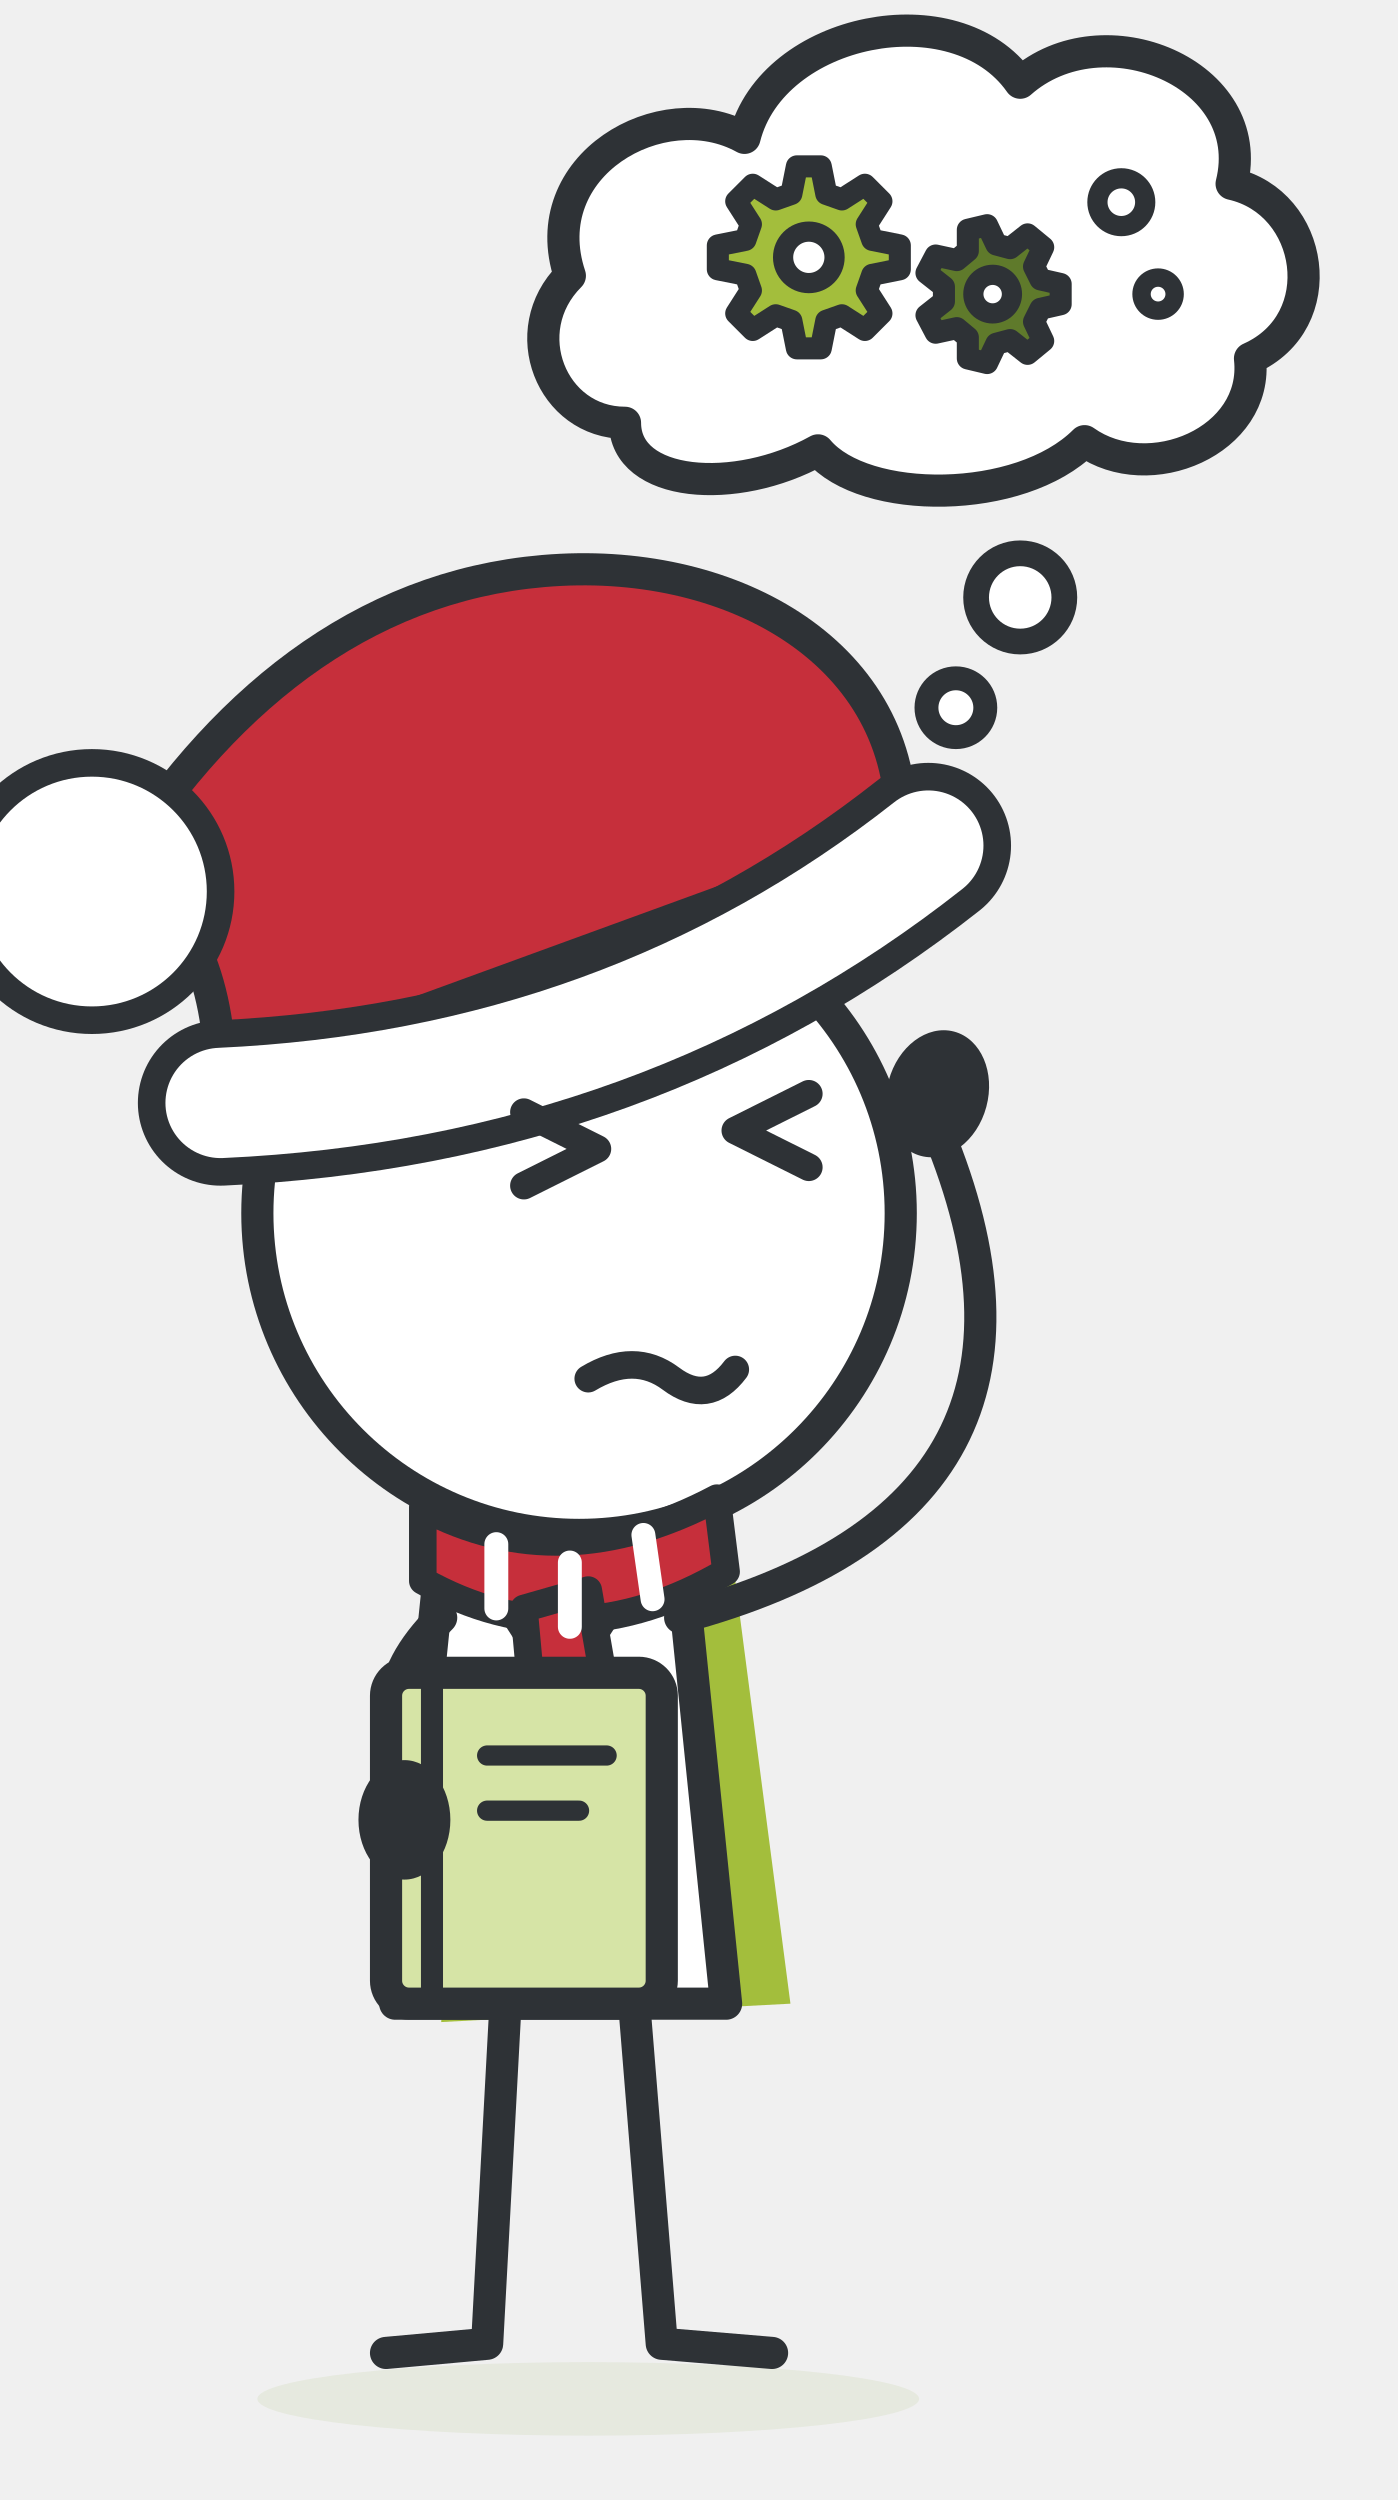
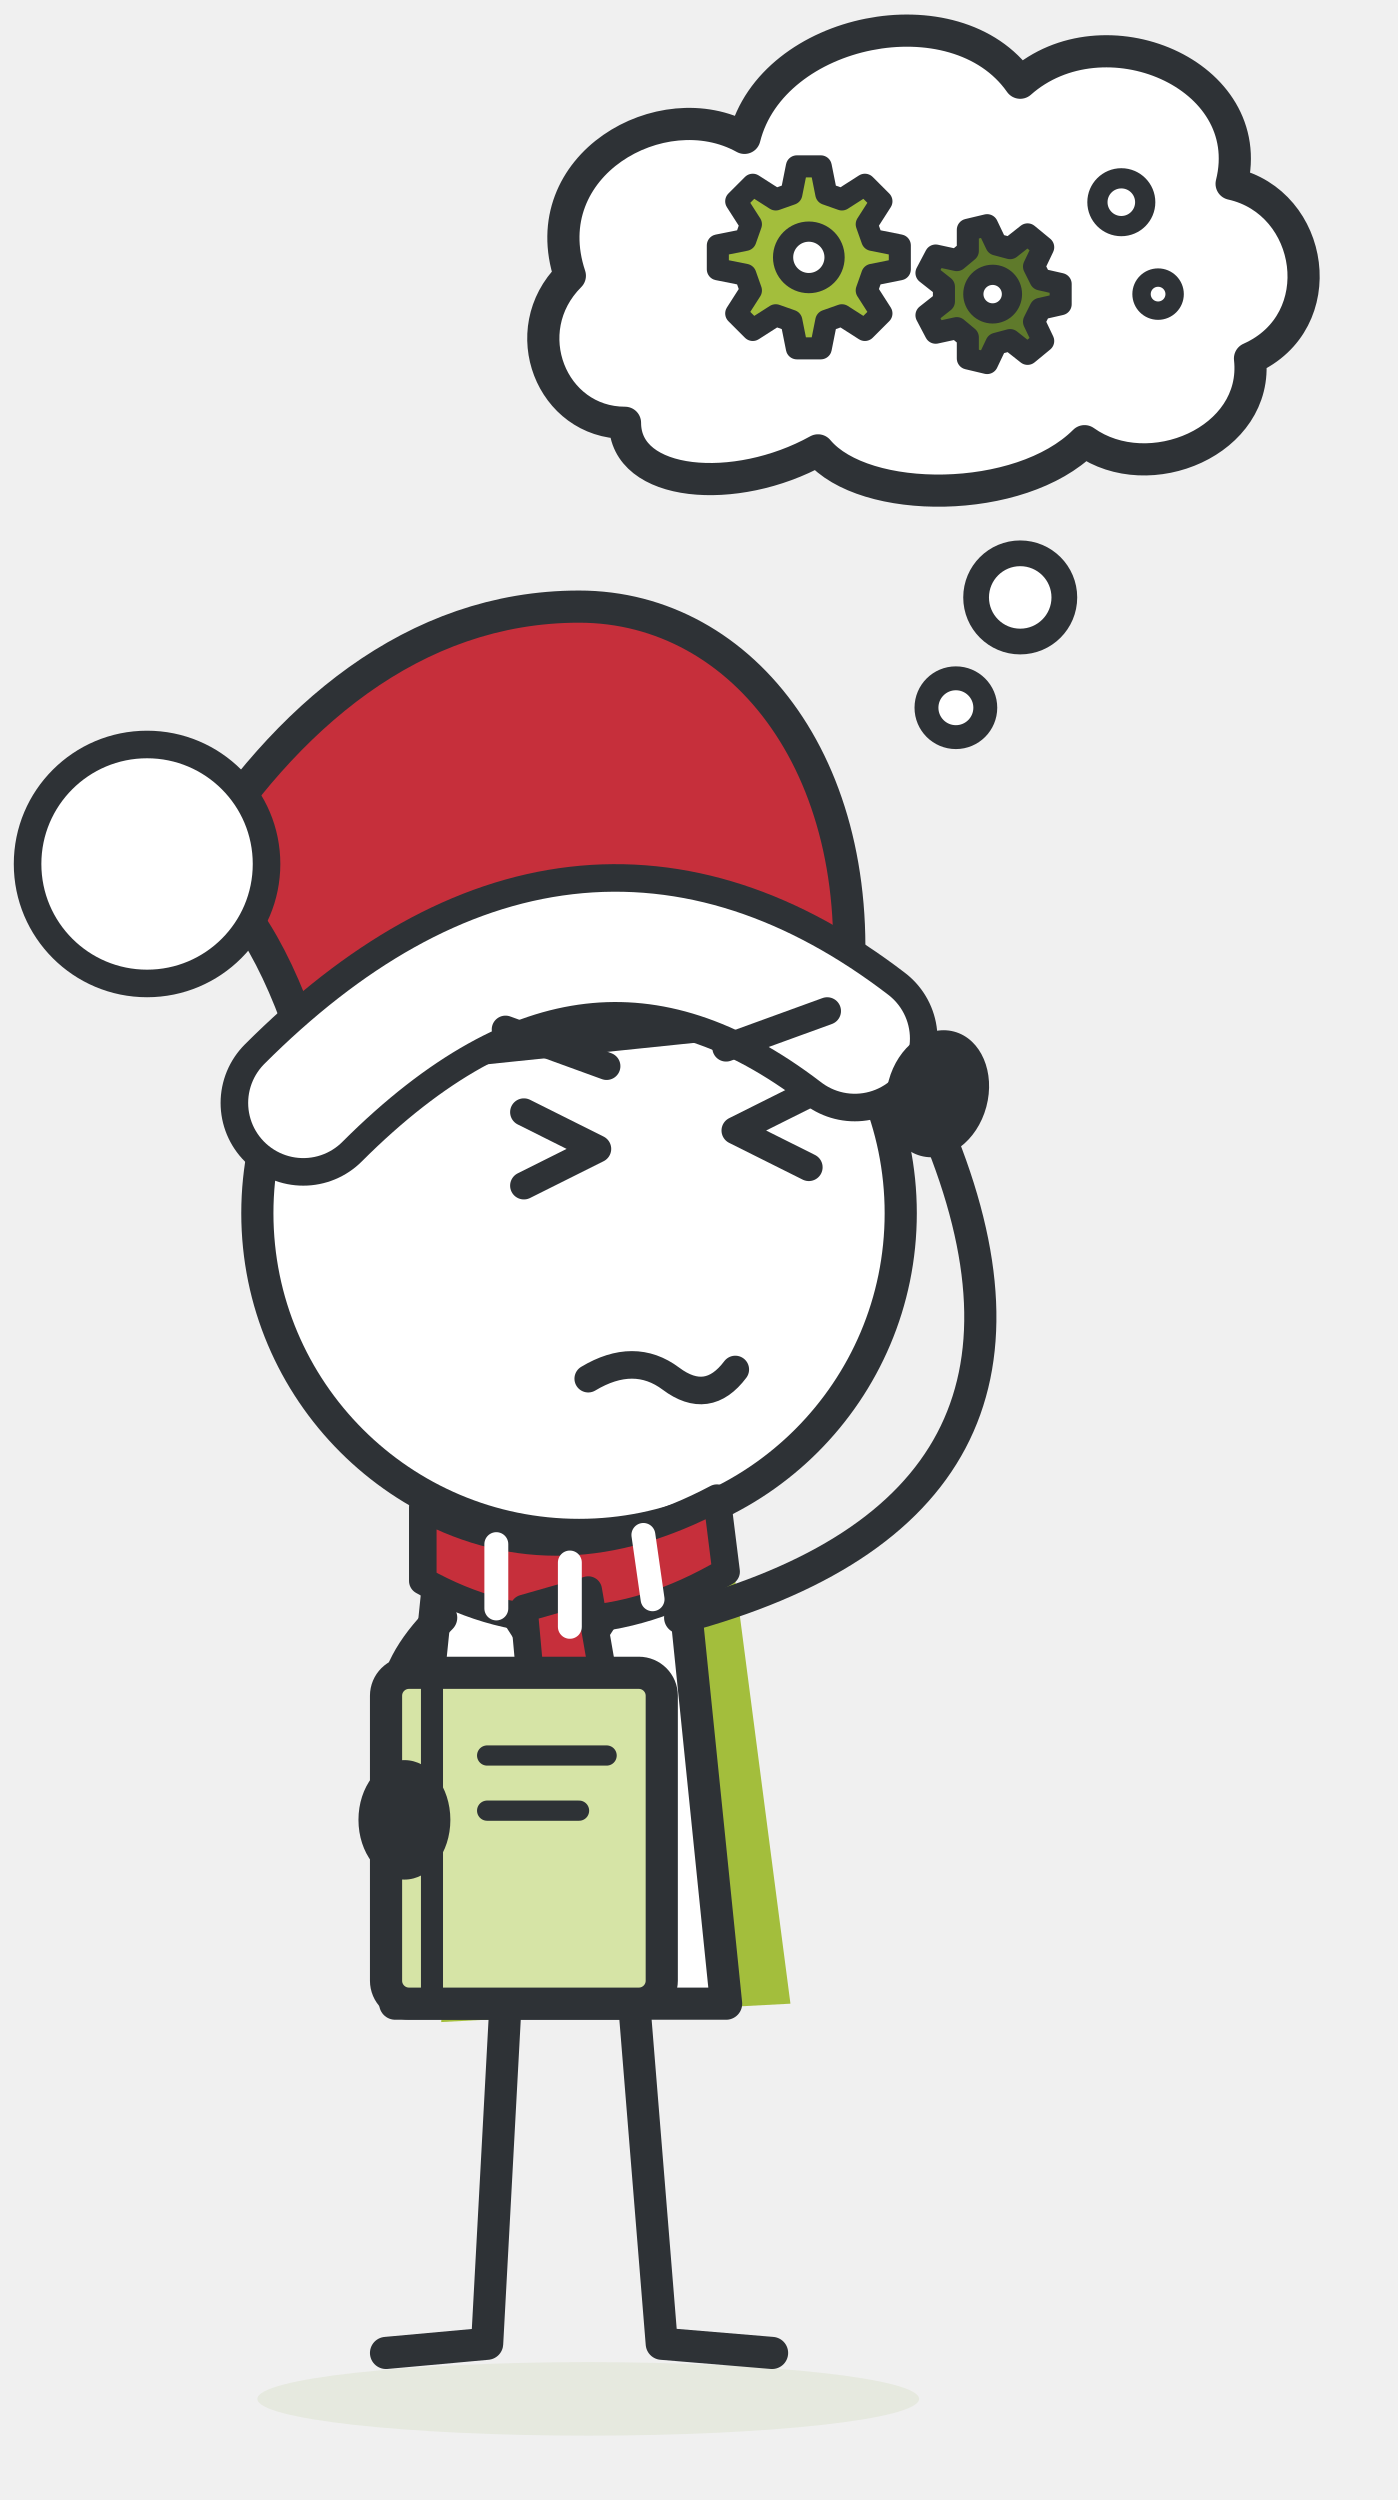
<svg xmlns="http://www.w3.org/2000/svg" aria-hidden="true" focusable="false" viewBox="32 -60 152 272" fill="none" stroke="#2E3236" stroke-width="3.5" stroke-linecap="round" stroke-linejoin="round">
  <ellipse cx="96" cy="201" rx="36" ry="4" fill="#E6E9DF" stroke="none" />
  <path d="M84 114 L112 112 L118 158 L80 160 Z" fill="#A3BE3C" stroke="none" />
  <path d="M87 158 L85 195 L74 196" />
  <path d="M101 158 L104 195 L116 196" />
  <path d="M80 109 L75 158 L111 158 L106 109" fill="#FFFFFF" />
  <path d="M84 109 L93 123 L102 109" />
  <path d="M93 123 L93 157" />
  <path d="M80 116 Q70 126 80 134" />
  <path d="M106 116 Q151 104 134 63" />
  <circle cx="95" cy="72" r="35" fill="#FFFFFF" />
  <path d="M78 104 Q93 112 110 103 L111 111 Q94 121 78 112 Z" fill="#C62F3B" stroke-width="3" />
  <path d="M96 113 L100 136 L91 137 L89 115 Z" fill="#C62F3B" stroke-width="3" />
  <path d="M86 108 L86 115 M94 110 L94 117 M102 107 L103 114 M90 124 L98 123 M91 130 L99 129" stroke="#FFFFFF" stroke-width="2.6" />
-   <path d="M130 31 C131 12 113 1 93 2 C73 3 57 15 45 34 C52 38 56 46 56 58 Z" fill="#C62F3B" />
-   <path d="M56 60 Q100 58 133 32" stroke="#2E3236" stroke-width="18" stroke-linecap="round" fill="none" />
-   <path d="M56 60 Q100 58 133 32" stroke="#FFFFFF" stroke-width="12" stroke-linecap="round" fill="none" />
-   <circle cx="42" cy="37" r="14" fill="#FFFFFF" stroke-width="3" />
+   <path d="M124 50 C127 24 113 6 95 6 C77 6 63 18 53 34 C59 38 63 46 66 56 Z" fill="#C62F3B" />
+   <path d="M65 60 Q95 30 125 53" stroke="#2E3236" stroke-width="18" stroke-linecap="round" fill="none" />
+   <path d="M65 60 Q95 30 125 53" stroke="#FFFFFF" stroke-width="12" stroke-linecap="round" fill="none" />
+   <circle cx="48" cy="34" r="13" fill="#FFFFFF" stroke-width="3" />
  <path d="M89 61 L97 65 L89 69" stroke-width="3" />
  <path d="M120 59 L112 63 L120 67" stroke-width="3" />
+   <path d="M87 52 L98 56" stroke-width="3" />
+   <path d="M111 54 L122 50" stroke-width="3" />
  <path d="M96 90 Q101 87 105 90 Q109 93 112 89" stroke-width="3" />
  <ellipse cx="134" cy="59" rx="5.5" ry="7" fill="#2E3236" stroke="none" transform="rotate(15 134 59)" />
  <rect x="74" y="122" width="30" height="36" rx="2.5" fill="#D6E4A6" />
  <path d="M79 122 L79 158" stroke-width="2.4" />
  <path d="M85 131 L98 131" stroke-width="2.2" />
  <path d="M85 137 L95 137" stroke-width="2.2" />
  <ellipse cx="76" cy="138" rx="5" ry="6.5" fill="#2E3236" stroke="none" />
  <g transform="translate(16 -16)">
    <circle cx="120" cy="33" r="3.2" fill="#FFFFFF" stroke-width="2.6" />
    <circle cx="127" cy="21" r="4.8" fill="#FFFFFF" stroke-width="2.8" />
    <path d="M84 2 C76 2 72 -8 78 -14 C74 -26 88 -34 97 -29 C100 -41 120 -45 127 -35 C136 -43 153 -36 150 -24 C159 -22 161 -9 152 -5 C153 4 141 9 134 4 C127 11 110 11 105 5 C96 10 84 9 84 2 Z" fill="#FFFFFF" />
    <g class="engrenage">
      <path d="M113.9 -17.3 L113.9 -14.7 L110.9 -14.1 L110.3 -12.4 L111.9 -9.9 L110.1 -8.1 L107.6 -9.7 L105.9 -9.1 L105.3 -6.1 L102.7 -6.1 L102.1 -9.1 L100.4 -9.7 L97.9 -8.1 L96.1 -9.9 L97.7 -12.4 L97.1 -14.1 L94.1 -14.7 L94.1 -17.3 L97.1 -17.9 L97.7 -19.6 L96.1 -22.1 L97.9 -23.9 L100.4 -22.3 L102.1 -22.9 L102.7 -25.9 L105.3 -25.9 L105.9 -22.9 L107.6 -22.3 L110.1 -23.9 L111.9 -22.1 L110.3 -19.6 L110.9 -17.9 Z" fill="#A3BE3C" stroke="#2E3236" stroke-width="2.4" />
      <circle cx="104" cy="-16" r="2.8" fill="#FFFFFF" stroke="#2E3236" stroke-width="2.2" />
    </g>
    <g class="engrenage engrenage-inverse">
      <path d="M131.4 -13.1 L131.4 -10.9 L129.2 -10.4 L128.5 -9.0 L129.5 -6.9 L127.8 -5.5 L125.9 -7.0 L124.4 -6.6 L123.4 -4.5 L121.3 -5.0 L121.3 -7.3 L120.1 -8.3 L117.8 -7.8 L116.8 -9.7 L118.7 -11.2 L118.7 -12.8 L116.8 -14.3 L117.8 -16.2 L120.1 -15.7 L121.3 -16.7 L121.3 -19.0 L123.4 -19.5 L124.4 -17.4 L125.9 -17.0 L127.8 -18.5 L129.5 -17.1 L128.5 -15.0 L129.2 -13.6 Z" fill="#5F7A2B" stroke="#2E3236" stroke-width="2.4" />
      <circle cx="124" cy="-12" r="2.1" fill="#FFFFFF" stroke="#2E3236" stroke-width="2.2" />
    </g>
    <circle cx="138" cy="-22" r="2.6" fill="#FFFFFF" stroke-width="2.2" />
    <circle cx="142" cy="-12" r="1.8" fill="#FFFFFF" stroke-width="2" />
    <g class="vapeur">
      <path d="M96 -46 L93 -53" />
      <path d="M114 -49 L114 -57" />
      <path d="M132 -47 L136 -54" />
    </g>
  </g>
</svg>
